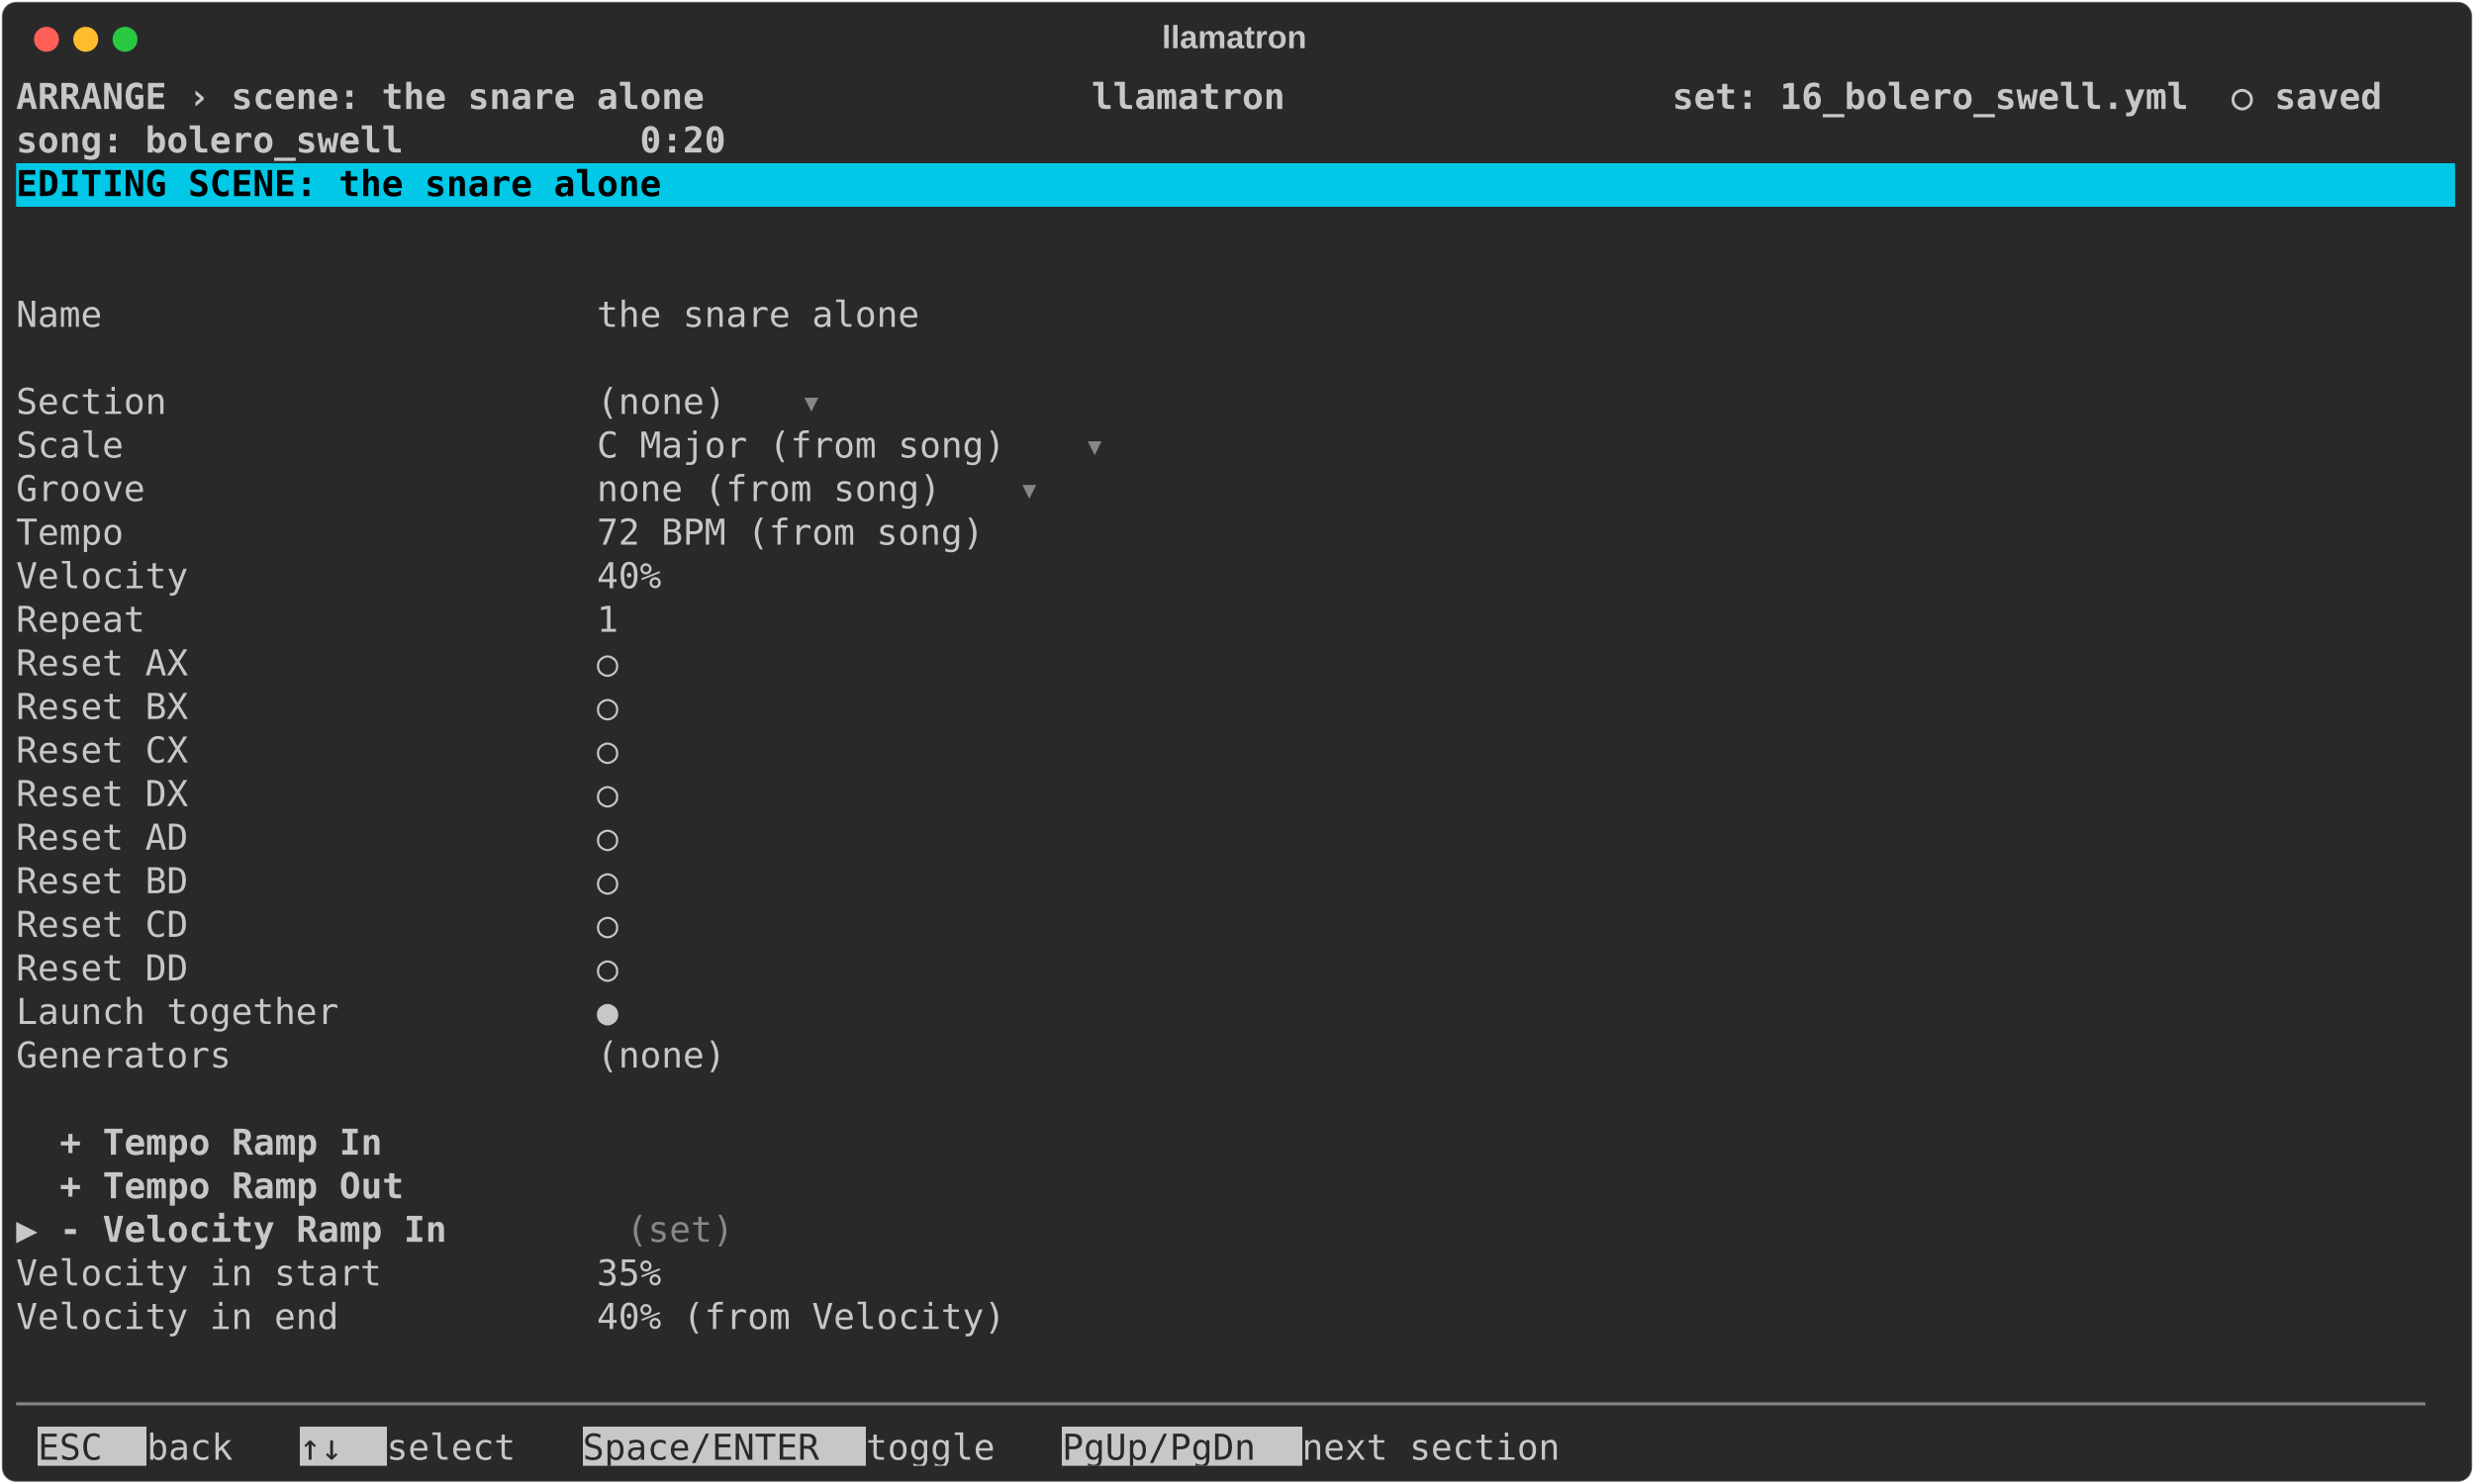
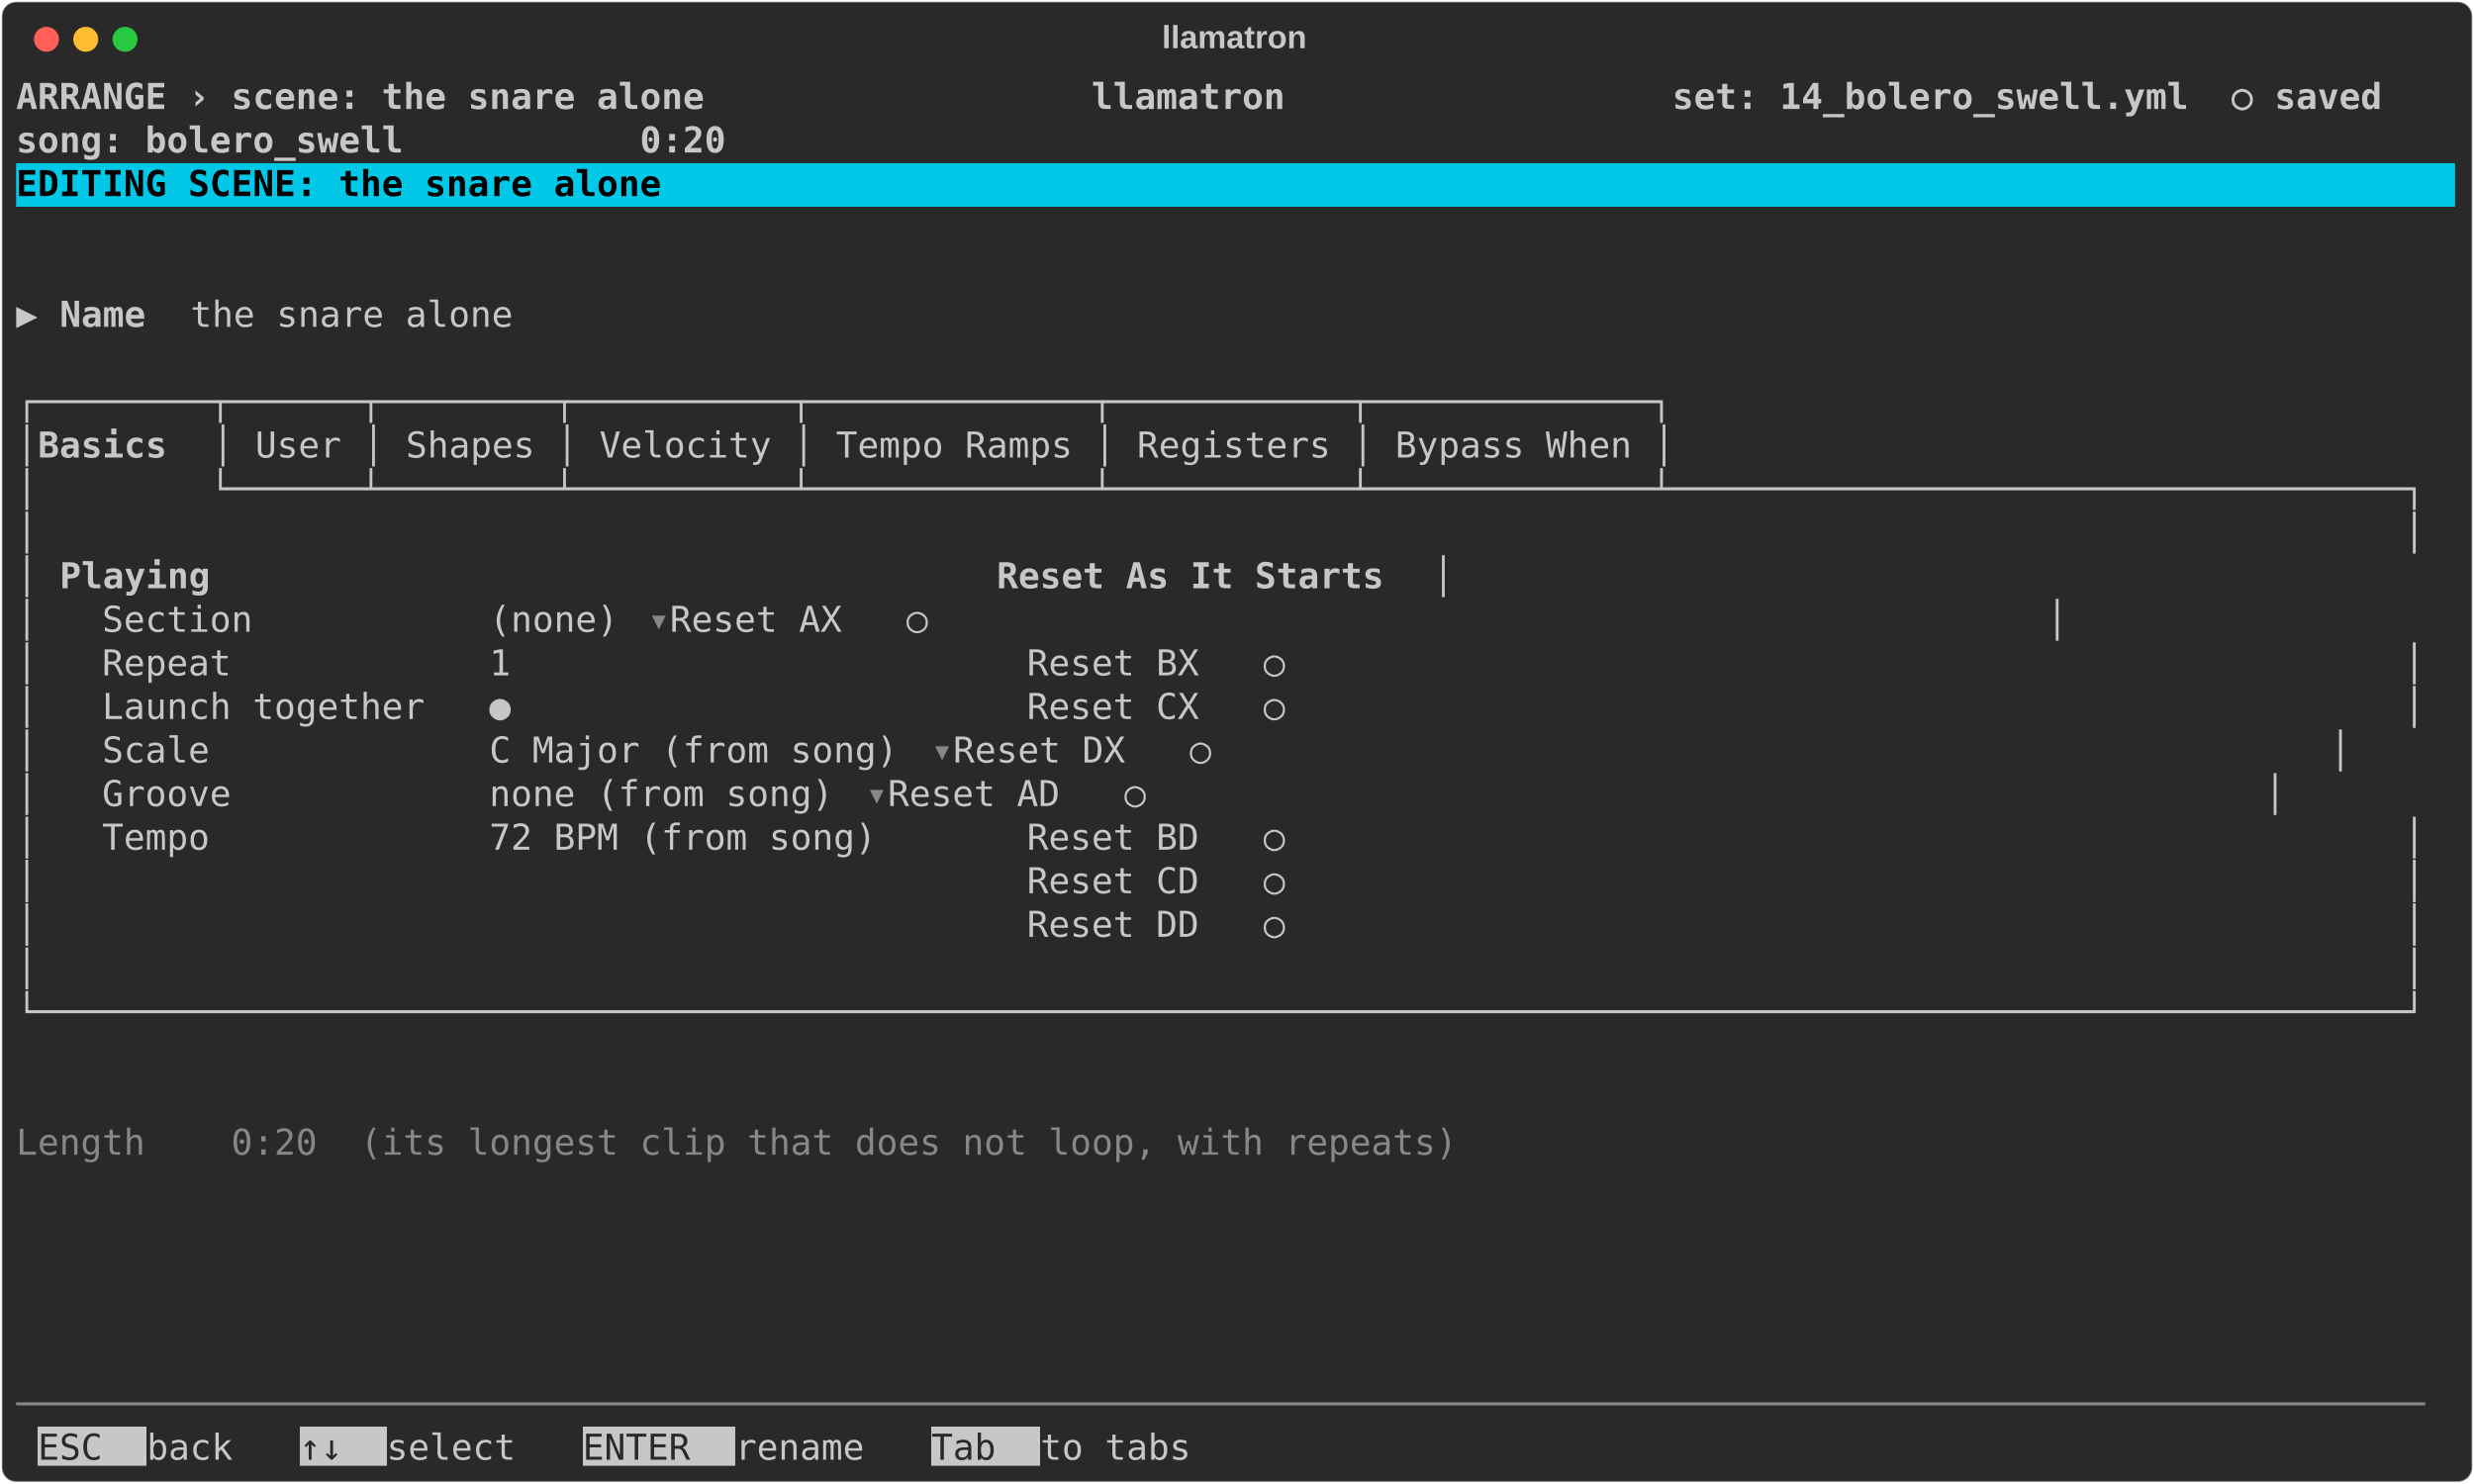
<svg xmlns="http://www.w3.org/2000/svg" class="rich-terminal" viewBox="0 0 1385 830.8">
  <style>

    @font-face {
        font-family: "Fira Code";
        src: local("FiraCode-Regular"),
                url("https://cdnjs.cloudflare.com/ajax/libs/firacode/6.2.0/woff2/FiraCode-Regular.woff2") format("woff2"),
                url("https://cdnjs.cloudflare.com/ajax/libs/firacode/6.2.0/woff/FiraCode-Regular.woff") format("woff");
        font-style: normal;
        font-weight: 400;
    }
    @font-face {
        font-family: "Fira Code";
        src: local("FiraCode-Bold"),
                url("https://cdnjs.cloudflare.com/ajax/libs/firacode/6.2.0/woff2/FiraCode-Bold.woff2") format("woff2"),
                url("https://cdnjs.cloudflare.com/ajax/libs/firacode/6.2.0/woff/FiraCode-Bold.woff") format("woff");
        font-style: bold;
        font-weight: 700;
    }

    .terminal-scene_swell-matrix {
        font-family: Fira Code, monospace;
        font-size: 20px;
        line-height: 24.4px;
        font-variant-east-asian: full-width;
    }

    .terminal-scene_swell-title {
        font-size: 18px;
        font-weight: bold;
        font-family: arial;
    }

    .terminal-scene_swell-r1 { fill: #c5c8c6;font-weight: bold }
.terminal-scene_swell-r2 { fill: #c5c8c6 }
.terminal-scene_swell-r3 { fill: #000000;font-weight: bold }
.terminal-scene_swell-r4 { fill: #868887 }
.terminal-scene_swell-r5 { fill: #292929 }
    </style>
  <defs>
    <clipPath id="terminal-scene_swell-clip-terminal">
      <rect x="0" y="0" width="1365.4" height="779.8" />
    </clipPath>
    <clipPath id="terminal-scene_swell-line-0">
      <rect x="0" y="1.5" width="1366.4" height="24.65" />
    </clipPath>
    <clipPath id="terminal-scene_swell-line-1">
      <rect x="0" y="25.9" width="1366.4" height="24.65" />
    </clipPath>
    <clipPath id="terminal-scene_swell-line-2">
      <rect x="0" y="50.3" width="1366.4" height="24.65" />
    </clipPath>
    <clipPath id="terminal-scene_swell-line-3">
      <rect x="0" y="74.7" width="1366.4" height="24.65" />
    </clipPath>
    <clipPath id="terminal-scene_swell-line-4">
      <rect x="0" y="99.1" width="1366.4" height="24.65" />
    </clipPath>
    <clipPath id="terminal-scene_swell-line-5">
      <rect x="0" y="123.5" width="1366.4" height="24.65" />
    </clipPath>
    <clipPath id="terminal-scene_swell-line-6">
      <rect x="0" y="147.9" width="1366.4" height="24.65" />
    </clipPath>
    <clipPath id="terminal-scene_swell-line-7">
      <rect x="0" y="172.3" width="1366.4" height="24.65" />
    </clipPath>
    <clipPath id="terminal-scene_swell-line-8">
      <rect x="0" y="196.7" width="1366.4" height="24.65" />
    </clipPath>
    <clipPath id="terminal-scene_swell-line-9">
      <rect x="0" y="221.1" width="1366.4" height="24.65" />
    </clipPath>
    <clipPath id="terminal-scene_swell-line-10">
      <rect x="0" y="245.5" width="1366.4" height="24.65" />
    </clipPath>
    <clipPath id="terminal-scene_swell-line-11">
      <rect x="0" y="269.9" width="1366.4" height="24.65" />
    </clipPath>
    <clipPath id="terminal-scene_swell-line-12">
      <rect x="0" y="294.3" width="1366.4" height="24.65" />
    </clipPath>
    <clipPath id="terminal-scene_swell-line-13">
      <rect x="0" y="318.7" width="1366.4" height="24.65" />
    </clipPath>
    <clipPath id="terminal-scene_swell-line-14">
      <rect x="0" y="343.1" width="1366.4" height="24.65" />
    </clipPath>
    <clipPath id="terminal-scene_swell-line-15">
      <rect x="0" y="367.5" width="1366.4" height="24.65" />
    </clipPath>
    <clipPath id="terminal-scene_swell-line-16">
      <rect x="0" y="391.9" width="1366.4" height="24.65" />
    </clipPath>
    <clipPath id="terminal-scene_swell-line-17">
      <rect x="0" y="416.3" width="1366.4" height="24.65" />
    </clipPath>
    <clipPath id="terminal-scene_swell-line-18">
      <rect x="0" y="440.7" width="1366.4" height="24.65" />
    </clipPath>
    <clipPath id="terminal-scene_swell-line-19">
      <rect x="0" y="465.1" width="1366.4" height="24.65" />
    </clipPath>
    <clipPath id="terminal-scene_swell-line-20">
      <rect x="0" y="489.5" width="1366.4" height="24.65" />
    </clipPath>
    <clipPath id="terminal-scene_swell-line-21">
      <rect x="0" y="513.9" width="1366.4" height="24.65" />
    </clipPath>
    <clipPath id="terminal-scene_swell-line-22">
      <rect x="0" y="538.3" width="1366.4" height="24.65" />
    </clipPath>
    <clipPath id="terminal-scene_swell-line-23">
      <rect x="0" y="562.7" width="1366.4" height="24.65" />
    </clipPath>
    <clipPath id="terminal-scene_swell-line-24">
      <rect x="0" y="587.1" width="1366.4" height="24.65" />
    </clipPath>
    <clipPath id="terminal-scene_swell-line-25">
      <rect x="0" y="611.5" width="1366.4" height="24.65" />
    </clipPath>
    <clipPath id="terminal-scene_swell-line-26">
      <rect x="0" y="635.9" width="1366.4" height="24.65" />
    </clipPath>
    <clipPath id="terminal-scene_swell-line-27">
      <rect x="0" y="660.3" width="1366.4" height="24.65" />
    </clipPath>
    <clipPath id="terminal-scene_swell-line-28">
      <rect x="0" y="684.7" width="1366.4" height="24.65" />
    </clipPath>
    <clipPath id="terminal-scene_swell-line-29">
      <rect x="0" y="709.1" width="1366.4" height="24.65" />
    </clipPath>
    <clipPath id="terminal-scene_swell-line-30">
      <rect x="0" y="733.5" width="1366.4" height="24.65" />
    </clipPath>
  </defs>
  <rect fill="#292929" stroke="rgba(255,255,255,0.35)" stroke-width="1" x="1" y="1" width="1383" height="828.8" rx="8" />
  <text class="terminal-scene_swell-title" fill="#c5c8c6" text-anchor="middle" x="691" y="27">llamatron</text>
  <g transform="translate(26,22)">
    <circle cx="0" cy="0" r="7" fill="#ff5f57" />
    <circle cx="22" cy="0" r="7" fill="#febc2e" />
    <circle cx="44" cy="0" r="7" fill="#28c840" />
  </g>
  <g transform="translate(9, 41)" clip-path="url(#terminal-scene_swell-clip-terminal)">
    <rect fill="#00c8e6" x="0" y="50.3" width="1366.4" height="24.65" shape-rendering="crispEdges" />
    <rect fill="#c5c8c6" x="12.2" y="757.9" width="61" height="24.65" shape-rendering="crispEdges" />
    <rect fill="#c5c8c6" x="158.6" y="757.9" width="48.8" height="24.65" shape-rendering="crispEdges" />
-     <rect fill="#c5c8c6" x="317.2" y="757.9" width="158.6" height="24.65" shape-rendering="crispEdges" />
-     <rect fill="#c5c8c6" x="585.6" y="757.9" width="134.2" height="24.65" shape-rendering="crispEdges" />
+     <rect fill="#c5c8c6" x="317.2" y="757.9" width="85.4" height="24.65" shape-rendering="crispEdges" />
+     <rect fill="#c5c8c6" x="512.4" y="757.9" width="61" height="24.65" shape-rendering="crispEdges" />
    <g class="terminal-scene_swell-matrix">
-       <text class="terminal-scene_swell-r1" x="0" y="20" textLength="1366.4" clip-path="url(#terminal-scene_swell-line-0)"> ARRANGE › scene: the snare alone                  llamatron                  set: 16_bolero_swell.yml  ○ saved </text>
+       <text class="terminal-scene_swell-r1" x="0" y="20" textLength="1366.4" clip-path="url(#terminal-scene_swell-line-0)"> ARRANGE › scene: the snare alone                  llamatron                  set: 14_bolero_swell.yml  ○ saved </text>
      <text class="terminal-scene_swell-r2" x="1366.4" y="20" textLength="12.2" clip-path="url(#terminal-scene_swell-line-0)">
</text>
      <text class="terminal-scene_swell-r1" x="0" y="44.4" textLength="1366.4" clip-path="url(#terminal-scene_swell-line-1)">                                                                              song: bolero_swell           0:20 </text>
      <text class="terminal-scene_swell-r2" x="1366.4" y="44.4" textLength="12.2" clip-path="url(#terminal-scene_swell-line-1)">
</text>
      <text class="terminal-scene_swell-r3" x="0" y="68.8" textLength="1366.4" clip-path="url(#terminal-scene_swell-line-2)"> EDITING SCENE: the snare alone                                                                                 </text>
      <text class="terminal-scene_swell-r2" x="1366.4" y="68.8" textLength="12.2" clip-path="url(#terminal-scene_swell-line-2)">
</text>
      <text class="terminal-scene_swell-r2" x="1366.4" y="93.2" textLength="12.2" clip-path="url(#terminal-scene_swell-line-3)">
</text>
      <text class="terminal-scene_swell-r2" x="1366.4" y="117.6" textLength="12.2" clip-path="url(#terminal-scene_swell-line-4)">
</text>
-       <text class="terminal-scene_swell-r2" x="0" y="142" textLength="549" clip-path="url(#terminal-scene_swell-line-5)">  Name                       the snare alone </text>
+       <text class="terminal-scene_swell-r2" x="0" y="142" textLength="24.4" clip-path="url(#terminal-scene_swell-line-5)">▶ </text>
+       <text class="terminal-scene_swell-r1" x="24.4" y="142" textLength="73.2" clip-path="url(#terminal-scene_swell-line-5)">Name  </text>
+       <text class="terminal-scene_swell-r2" x="97.6" y="142" textLength="207.4" clip-path="url(#terminal-scene_swell-line-5)"> the snare alone </text>
      <text class="terminal-scene_swell-r2" x="1366.4" y="142" textLength="12.2" clip-path="url(#terminal-scene_swell-line-5)">
</text>
      <text class="terminal-scene_swell-r2" x="1366.4" y="166.4" textLength="12.2" clip-path="url(#terminal-scene_swell-line-6)">
</text>
-       <text class="terminal-scene_swell-r2" x="0" y="190.8" textLength="439.2" clip-path="url(#terminal-scene_swell-line-7)">  Section                    (none) </text>
-       <text class="terminal-scene_swell-r4" x="439.2" y="190.8" textLength="12.2" clip-path="url(#terminal-scene_swell-line-7)">▾</text>
+       <text class="terminal-scene_swell-r2" x="0" y="190.8" textLength="939.4" clip-path="url(#terminal-scene_swell-line-7)">┌────────┬──────┬────────┬──────────┬─────────────┬───────────┬─────────────┐</text>
      <text class="terminal-scene_swell-r2" x="1366.4" y="190.8" textLength="12.2" clip-path="url(#terminal-scene_swell-line-7)">
</text>
-       <text class="terminal-scene_swell-r2" x="0" y="215.2" textLength="597.8" clip-path="url(#terminal-scene_swell-line-8)">  Scale                      C Major (from song) </text>
-       <text class="terminal-scene_swell-r4" x="597.8" y="215.2" textLength="12.2" clip-path="url(#terminal-scene_swell-line-8)">▾</text>
+       <text class="terminal-scene_swell-r2" x="0" y="215.2" textLength="12.2" clip-path="url(#terminal-scene_swell-line-8)">│</text>
+       <text class="terminal-scene_swell-r1" x="12.2" y="215.2" textLength="97.6" clip-path="url(#terminal-scene_swell-line-8)"> Basics </text>
+       <text class="terminal-scene_swell-r2" x="109.8" y="215.2" textLength="829.6" clip-path="url(#terminal-scene_swell-line-8)">│ User │ Shapes │ Velocity │ Tempo Ramps │ Registers │ Bypass When │</text>
      <text class="terminal-scene_swell-r2" x="1366.4" y="215.2" textLength="12.2" clip-path="url(#terminal-scene_swell-line-8)">
</text>
-       <text class="terminal-scene_swell-r2" x="0" y="239.6" textLength="561.2" clip-path="url(#terminal-scene_swell-line-9)">  Groove                     none (from song) </text>
-       <text class="terminal-scene_swell-r4" x="561.2" y="239.6" textLength="12.2" clip-path="url(#terminal-scene_swell-line-9)">▾</text>
+       <text class="terminal-scene_swell-r2" x="0" y="239.6" textLength="1366.4" clip-path="url(#terminal-scene_swell-line-9)">│        └──────┴────────┴──────────┴─────────────┴───────────┴─────────────┴──────────────────────────────────┐</text>
      <text class="terminal-scene_swell-r2" x="1366.4" y="239.6" textLength="12.2" clip-path="url(#terminal-scene_swell-line-9)">
</text>
-       <text class="terminal-scene_swell-r2" x="0" y="264" textLength="585.6" clip-path="url(#terminal-scene_swell-line-10)">  Tempo                      72 BPM (from song) </text>
+       <text class="terminal-scene_swell-r2" x="0" y="264" textLength="1366.4" clip-path="url(#terminal-scene_swell-line-10)">│                                                                                                              │</text>
      <text class="terminal-scene_swell-r2" x="1366.4" y="264" textLength="12.2" clip-path="url(#terminal-scene_swell-line-10)">
</text>
-       <text class="terminal-scene_swell-r2" x="0" y="288.4" textLength="402.6" clip-path="url(#terminal-scene_swell-line-11)">  Velocity                   40% </text>
+       <text class="terminal-scene_swell-r2" x="0" y="288.4" textLength="24.4" clip-path="url(#terminal-scene_swell-line-11)">│ </text>
+       <text class="terminal-scene_swell-r1" x="24.4" y="288.4" textLength="109.8" clip-path="url(#terminal-scene_swell-line-11)">  Playing</text>
+       <text class="terminal-scene_swell-r1" x="549" y="288.4" textLength="244" clip-path="url(#terminal-scene_swell-line-11)">  Reset As It Starts</text>
+       <text class="terminal-scene_swell-r2" x="793" y="288.4" textLength="573.4" clip-path="url(#terminal-scene_swell-line-11)">                                              │</text>
      <text class="terminal-scene_swell-r2" x="1366.4" y="288.4" textLength="12.2" clip-path="url(#terminal-scene_swell-line-11)">
</text>
-       <text class="terminal-scene_swell-r2" x="0" y="312.8" textLength="378.2" clip-path="url(#terminal-scene_swell-line-12)">  Repeat                     1 </text>
+       <text class="terminal-scene_swell-r2" x="0" y="312.8" textLength="353.8" clip-path="url(#terminal-scene_swell-line-12)">│   Section           (none) </text>
+       <text class="terminal-scene_swell-r4" x="353.8" y="312.8" textLength="12.2" clip-path="url(#terminal-scene_swell-line-12)">▾</text>
+       <text class="terminal-scene_swell-r2" x="366" y="312.8" textLength="1000.4" clip-path="url(#terminal-scene_swell-line-12)">                 Reset AX   ○                                                    │</text>
      <text class="terminal-scene_swell-r2" x="1366.4" y="312.8" textLength="12.2" clip-path="url(#terminal-scene_swell-line-12)">
</text>
-       <text class="terminal-scene_swell-r2" x="0" y="337.2" textLength="378.2" clip-path="url(#terminal-scene_swell-line-13)">  Reset AX                   ○ </text>
+       <text class="terminal-scene_swell-r2" x="0" y="337.2" textLength="1366.4" clip-path="url(#terminal-scene_swell-line-13)">│   Repeat            1                        Reset BX   ○                                                    │</text>
      <text class="terminal-scene_swell-r2" x="1366.4" y="337.2" textLength="12.2" clip-path="url(#terminal-scene_swell-line-13)">
</text>
-       <text class="terminal-scene_swell-r2" x="0" y="361.6" textLength="378.2" clip-path="url(#terminal-scene_swell-line-14)">  Reset BX                   ○ </text>
+       <text class="terminal-scene_swell-r2" x="0" y="361.6" textLength="1366.4" clip-path="url(#terminal-scene_swell-line-14)">│   Launch together   ●                        Reset CX   ○                                                    │</text>
      <text class="terminal-scene_swell-r2" x="1366.4" y="361.6" textLength="12.2" clip-path="url(#terminal-scene_swell-line-14)">
</text>
-       <text class="terminal-scene_swell-r2" x="0" y="386" textLength="378.2" clip-path="url(#terminal-scene_swell-line-15)">  Reset CX                   ○ </text>
+       <text class="terminal-scene_swell-r2" x="0" y="386" textLength="512.4" clip-path="url(#terminal-scene_swell-line-15)">│   Scale             C Major (from song) </text>
+       <text class="terminal-scene_swell-r4" x="512.4" y="386" textLength="12.2" clip-path="url(#terminal-scene_swell-line-15)">▾</text>
+       <text class="terminal-scene_swell-r2" x="524.6" y="386" textLength="841.8" clip-path="url(#terminal-scene_swell-line-15)">    Reset DX   ○                                                    │</text>
      <text class="terminal-scene_swell-r2" x="1366.4" y="386" textLength="12.2" clip-path="url(#terminal-scene_swell-line-15)">
</text>
-       <text class="terminal-scene_swell-r2" x="0" y="410.4" textLength="378.2" clip-path="url(#terminal-scene_swell-line-16)">  Reset DX                   ○ </text>
+       <text class="terminal-scene_swell-r2" x="0" y="410.4" textLength="475.8" clip-path="url(#terminal-scene_swell-line-16)">│   Groove            none (from song) </text>
+       <text class="terminal-scene_swell-r4" x="475.8" y="410.4" textLength="12.2" clip-path="url(#terminal-scene_swell-line-16)">▾</text>
+       <text class="terminal-scene_swell-r2" x="488" y="410.4" textLength="878.4" clip-path="url(#terminal-scene_swell-line-16)">       Reset AD   ○                                                    │</text>
      <text class="terminal-scene_swell-r2" x="1366.4" y="410.4" textLength="12.2" clip-path="url(#terminal-scene_swell-line-16)">
</text>
-       <text class="terminal-scene_swell-r2" x="0" y="434.8" textLength="378.2" clip-path="url(#terminal-scene_swell-line-17)">  Reset AD                   ○ </text>
+       <text class="terminal-scene_swell-r2" x="0" y="434.8" textLength="1366.4" clip-path="url(#terminal-scene_swell-line-17)">│   Tempo             72 BPM (from song)       Reset BD   ○                                                    │</text>
      <text class="terminal-scene_swell-r2" x="1366.4" y="434.8" textLength="12.2" clip-path="url(#terminal-scene_swell-line-17)">
</text>
-       <text class="terminal-scene_swell-r2" x="0" y="459.2" textLength="378.2" clip-path="url(#terminal-scene_swell-line-18)">  Reset BD                   ○ </text>
+       <text class="terminal-scene_swell-r2" x="0" y="459.2" textLength="1366.4" clip-path="url(#terminal-scene_swell-line-18)">│                                              Reset CD   ○                                                    │</text>
      <text class="terminal-scene_swell-r2" x="1366.4" y="459.2" textLength="12.2" clip-path="url(#terminal-scene_swell-line-18)">
</text>
-       <text class="terminal-scene_swell-r2" x="0" y="483.6" textLength="378.2" clip-path="url(#terminal-scene_swell-line-19)">  Reset CD                   ○ </text>
+       <text class="terminal-scene_swell-r2" x="0" y="483.6" textLength="1366.4" clip-path="url(#terminal-scene_swell-line-19)">│                                              Reset DD   ○                                                    │</text>
      <text class="terminal-scene_swell-r2" x="1366.4" y="483.6" textLength="12.2" clip-path="url(#terminal-scene_swell-line-19)">
</text>
-       <text class="terminal-scene_swell-r2" x="0" y="508" textLength="378.2" clip-path="url(#terminal-scene_swell-line-20)">  Reset DD                   ○ </text>
+       <text class="terminal-scene_swell-r2" x="0" y="508" textLength="1366.4" clip-path="url(#terminal-scene_swell-line-20)">│                                                                                                              │</text>
      <text class="terminal-scene_swell-r2" x="1366.4" y="508" textLength="12.2" clip-path="url(#terminal-scene_swell-line-20)">
</text>
-       <text class="terminal-scene_swell-r2" x="0" y="532.4" textLength="378.2" clip-path="url(#terminal-scene_swell-line-21)">  Launch together            ● </text>
+       <text class="terminal-scene_swell-r2" x="0" y="532.4" textLength="1366.4" clip-path="url(#terminal-scene_swell-line-21)">└──────────────────────────────────────────────────────────────────────────────────────────────────────────────┘</text>
      <text class="terminal-scene_swell-r2" x="1366.4" y="532.4" textLength="12.2" clip-path="url(#terminal-scene_swell-line-21)">
</text>
-       <text class="terminal-scene_swell-r2" x="0" y="556.8" textLength="439.2" clip-path="url(#terminal-scene_swell-line-22)">  Generators                 (none) </text>
      <text class="terminal-scene_swell-r2" x="1366.4" y="556.8" textLength="12.2" clip-path="url(#terminal-scene_swell-line-22)">
</text>
      <text class="terminal-scene_swell-r2" x="1366.4" y="581.2" textLength="12.2" clip-path="url(#terminal-scene_swell-line-23)">
</text>
-       <text class="terminal-scene_swell-r1" x="24.4" y="605.6" textLength="317.2" clip-path="url(#terminal-scene_swell-line-24)">+ Tempo Ramp In           </text>
+       <text class="terminal-scene_swell-r4" x="0" y="605.6" textLength="841.8" clip-path="url(#terminal-scene_swell-line-24)">  Length    0:20  (its longest clip that does not loop, with repeats)</text>
      <text class="terminal-scene_swell-r2" x="1366.4" y="605.6" textLength="12.2" clip-path="url(#terminal-scene_swell-line-24)">
</text>
-       <text class="terminal-scene_swell-r1" x="24.4" y="630" textLength="317.2" clip-path="url(#terminal-scene_swell-line-25)">+ Tempo Ramp Out          </text>
      <text class="terminal-scene_swell-r2" x="1366.4" y="630" textLength="12.2" clip-path="url(#terminal-scene_swell-line-25)">
</text>
-       <text class="terminal-scene_swell-r2" x="0" y="654.4" textLength="24.4" clip-path="url(#terminal-scene_swell-line-26)">▶ </text>
-       <text class="terminal-scene_swell-r1" x="24.4" y="654.4" textLength="317.2" clip-path="url(#terminal-scene_swell-line-26)">- Velocity Ramp In        </text>
-       <text class="terminal-scene_swell-r4" x="341.6" y="654.4" textLength="85.4" clip-path="url(#terminal-scene_swell-line-26)"> (set) </text>
      <text class="terminal-scene_swell-r2" x="1366.4" y="654.4" textLength="12.2" clip-path="url(#terminal-scene_swell-line-26)">
</text>
-       <text class="terminal-scene_swell-r2" x="0" y="678.8" textLength="402.6" clip-path="url(#terminal-scene_swell-line-27)">  Velocity in start          35% </text>
      <text class="terminal-scene_swell-r2" x="1366.4" y="678.8" textLength="12.2" clip-path="url(#terminal-scene_swell-line-27)">
</text>
-       <text class="terminal-scene_swell-r2" x="0" y="703.2" textLength="597.8" clip-path="url(#terminal-scene_swell-line-28)">  Velocity in end            40% (from Velocity) </text>
      <text class="terminal-scene_swell-r2" x="1366.4" y="703.2" textLength="12.2" clip-path="url(#terminal-scene_swell-line-28)">
</text>
      <text class="terminal-scene_swell-r2" x="1366.4" y="727.6" textLength="12.2" clip-path="url(#terminal-scene_swell-line-29)">
</text>
      <text class="terminal-scene_swell-r4" x="0" y="752" textLength="1366.4" clip-path="url(#terminal-scene_swell-line-30)">────────────────────────────────────────────────────────────────────────────────────────────────────────────────</text>
      <text class="terminal-scene_swell-r2" x="1366.4" y="752" textLength="12.2" clip-path="url(#terminal-scene_swell-line-30)">
</text>
      <text class="terminal-scene_swell-r5" x="12.2" y="776.4" textLength="61" clip-path="url(#terminal-scene_swell-line-31)"> ESC </text>
      <text class="terminal-scene_swell-r2" x="73.2" y="776.4" textLength="85.4" clip-path="url(#terminal-scene_swell-line-31)"> back  </text>
      <text class="terminal-scene_swell-r5" x="158.6" y="776.4" textLength="48.8" clip-path="url(#terminal-scene_swell-line-31)"> ↑↓ </text>
      <text class="terminal-scene_swell-r2" x="207.4" y="776.4" textLength="109.8" clip-path="url(#terminal-scene_swell-line-31)"> select  </text>
-       <text class="terminal-scene_swell-r5" x="317.2" y="776.4" textLength="158.6" clip-path="url(#terminal-scene_swell-line-31)"> Space/ENTER </text>
-       <text class="terminal-scene_swell-r2" x="475.8" y="776.4" textLength="109.8" clip-path="url(#terminal-scene_swell-line-31)"> toggle  </text>
-       <text class="terminal-scene_swell-r5" x="585.6" y="776.4" textLength="134.2" clip-path="url(#terminal-scene_swell-line-31)"> PgUp/PgDn </text>
-       <text class="terminal-scene_swell-r2" x="719.8" y="776.4" textLength="183" clip-path="url(#terminal-scene_swell-line-31)"> next section  </text>
+       <text class="terminal-scene_swell-r5" x="317.2" y="776.4" textLength="85.4" clip-path="url(#terminal-scene_swell-line-31)"> ENTER </text>
+       <text class="terminal-scene_swell-r2" x="402.6" y="776.4" textLength="109.8" clip-path="url(#terminal-scene_swell-line-31)"> rename  </text>
+       <text class="terminal-scene_swell-r5" x="512.4" y="776.4" textLength="61" clip-path="url(#terminal-scene_swell-line-31)"> Tab </text>
+       <text class="terminal-scene_swell-r2" x="573.4" y="776.4" textLength="122" clip-path="url(#terminal-scene_swell-line-31)"> to tabs  </text>
    </g>
  </g>
</svg>
